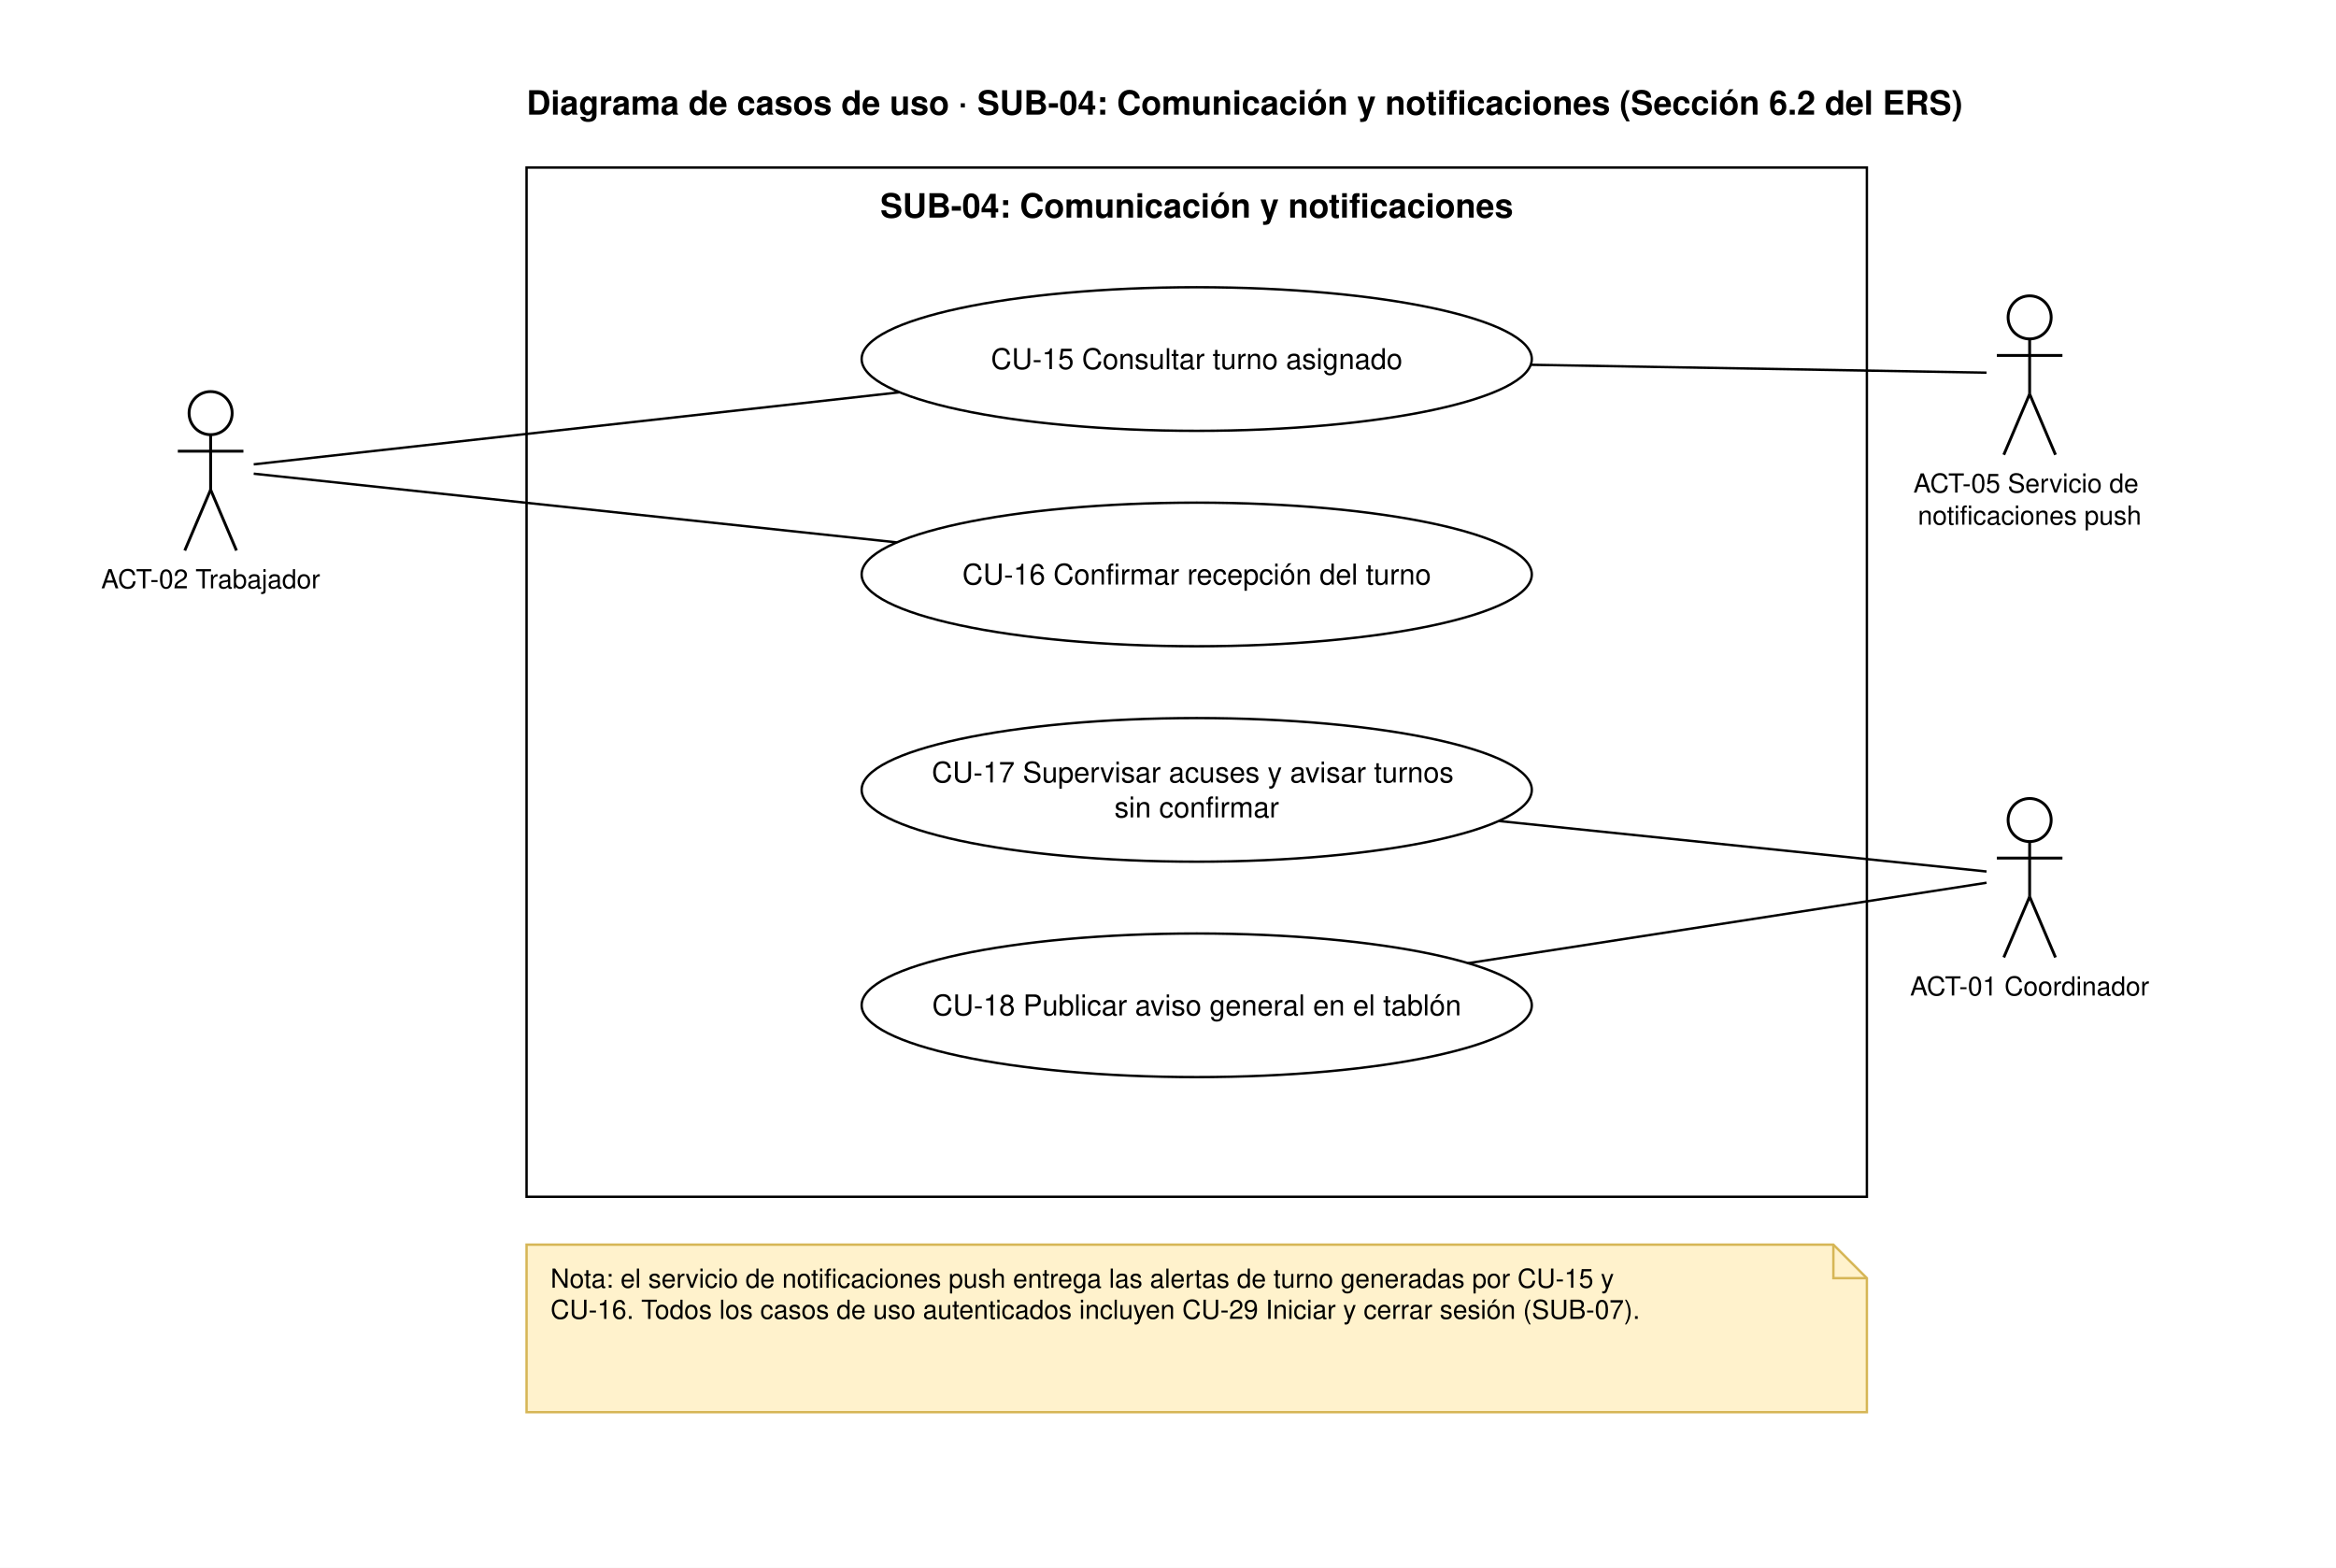
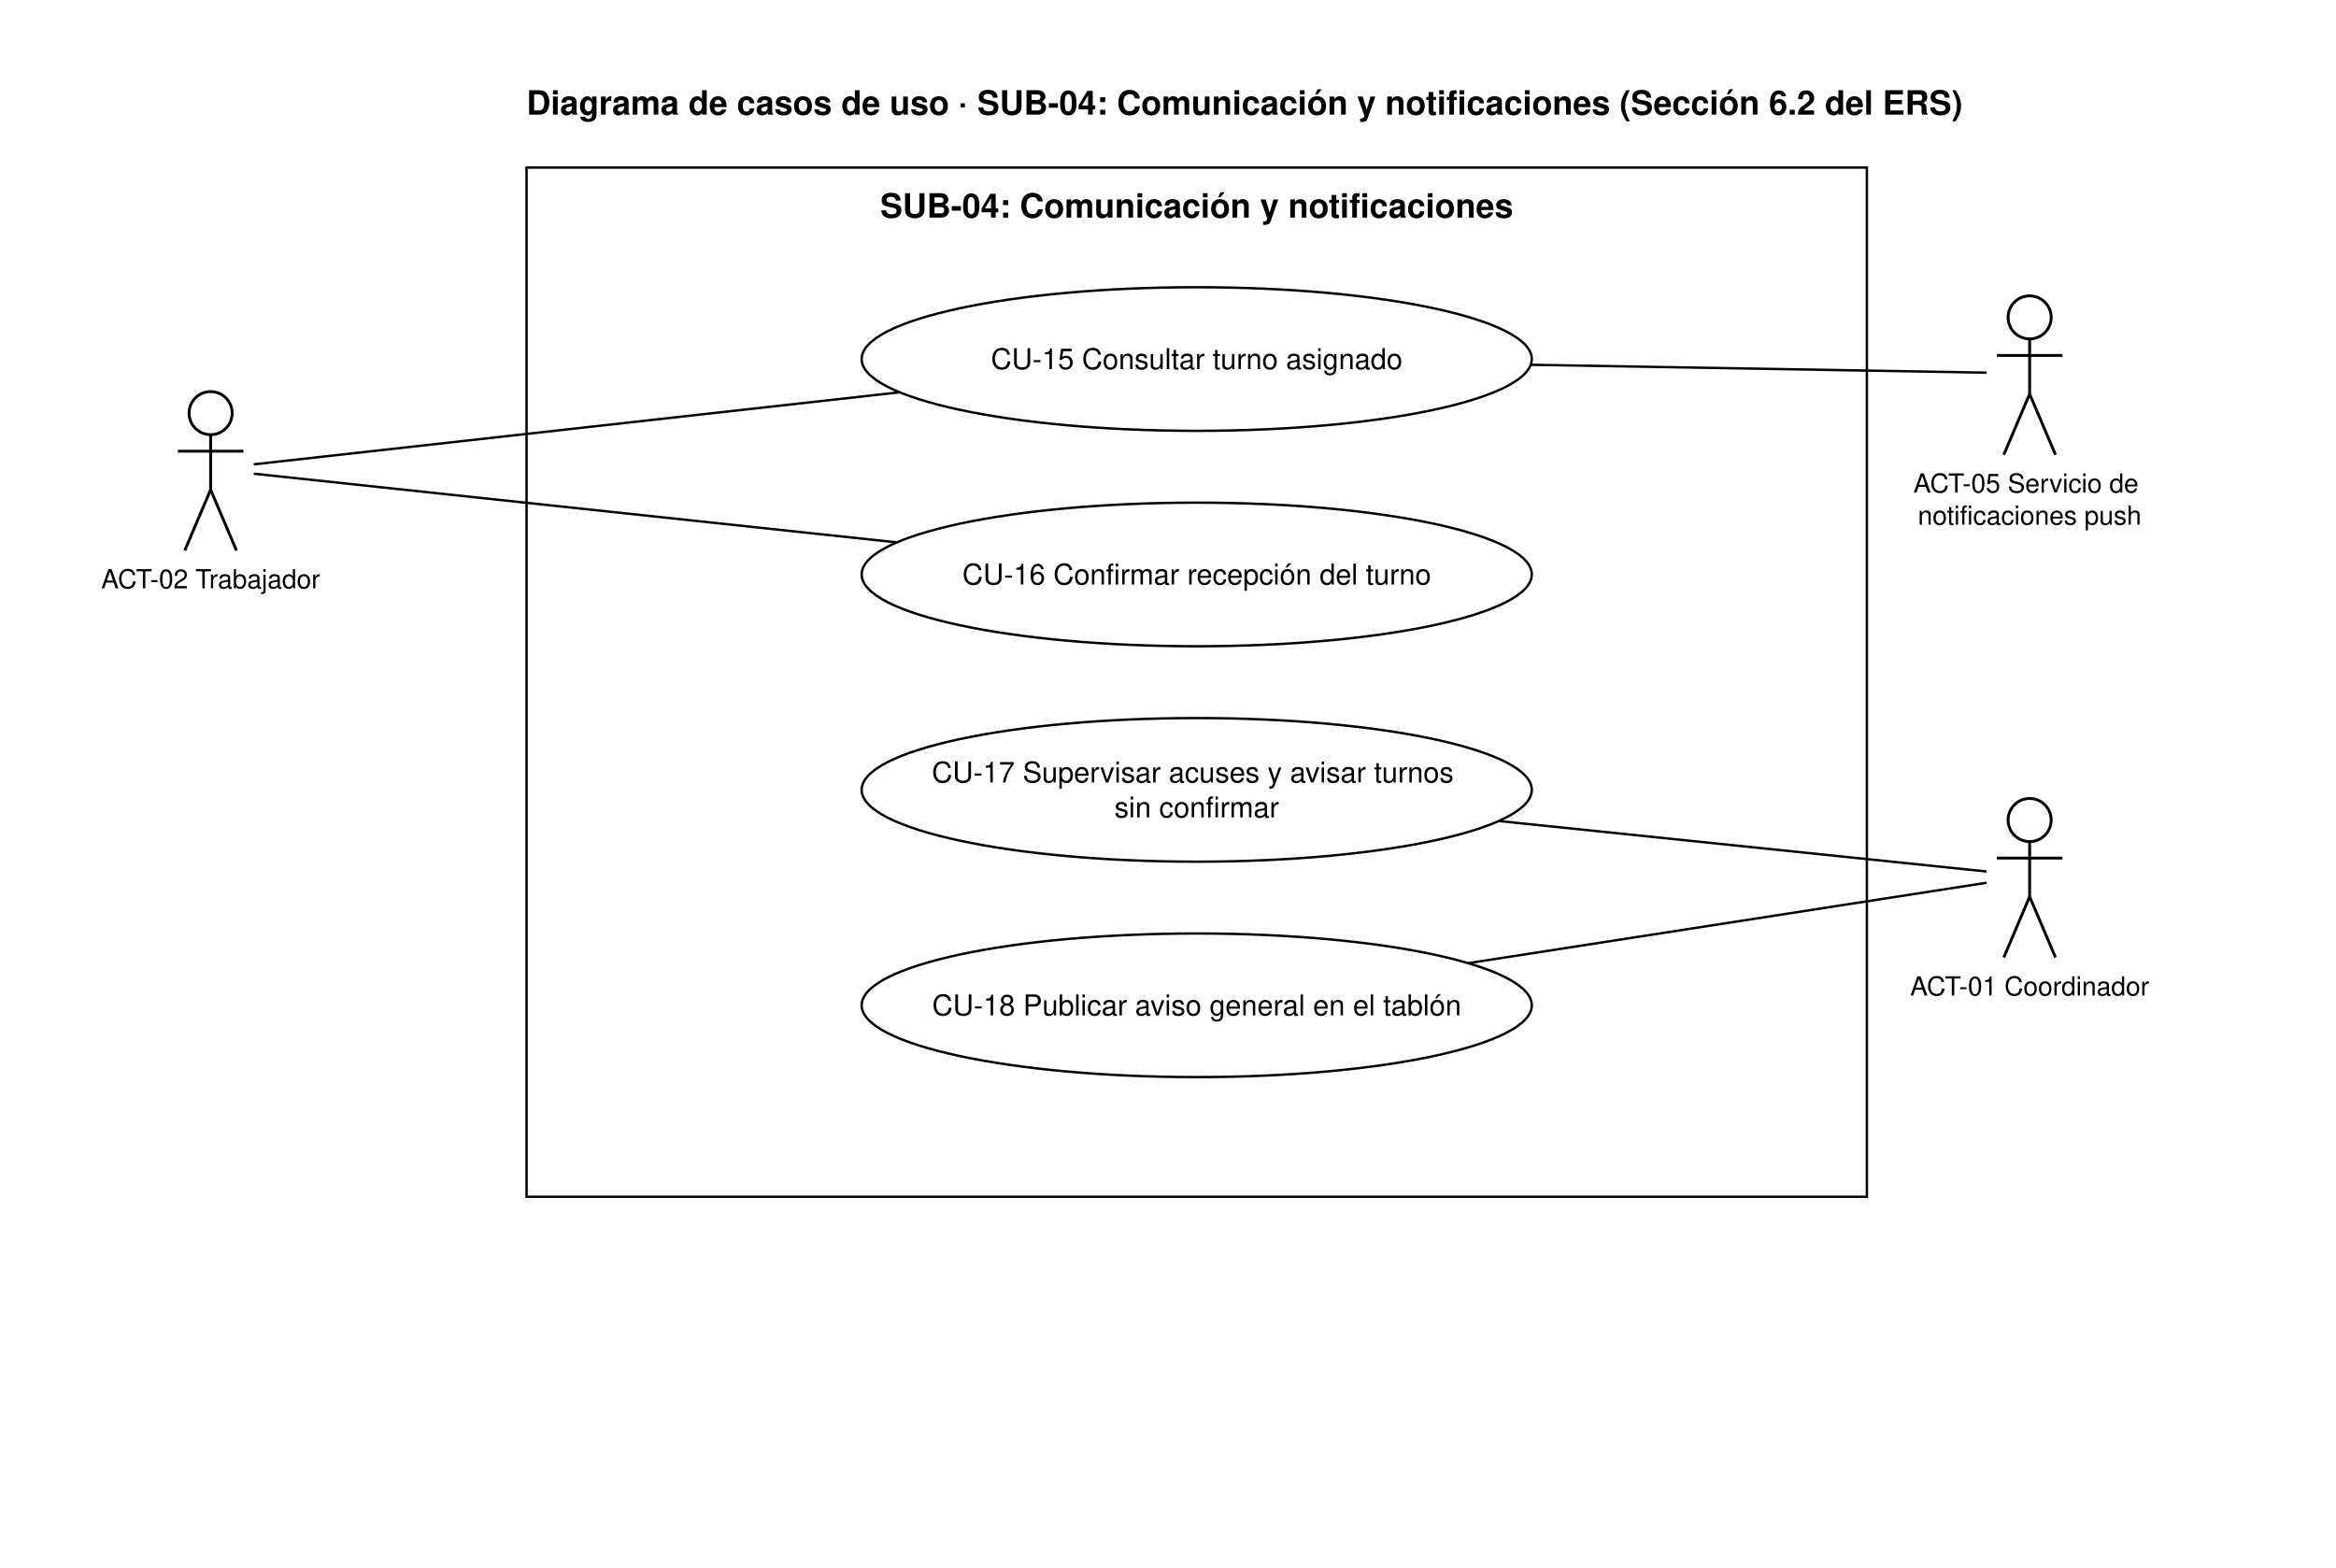
<svg xmlns="http://www.w3.org/2000/svg" viewBox="20.0 -10.0 976.0 655.0" width="976" height="655">
  <rect x="20.0" y="-10.0" width="976.0" height="655.0" fill="#ffffff" />
  <line x1="126.0" y1="184.0" x2="395.8" y2="153.9" stroke="#000000" stroke-width="1" />
  <line x1="126.0" y1="187.9" x2="394.7" y2="216.6" stroke="#000000" stroke-width="1" />
  <line x1="850.0" y1="354.1" x2="646.1" y2="333.0" stroke="#000000" stroke-width="1" />
  <line x1="850.0" y1="358.8" x2="633.4" y2="392.4" stroke="#000000" stroke-width="1" />
  <line x1="850.0" y1="145.7" x2="659.5" y2="142.4" stroke="#000000" stroke-width="1" />
  <text x="240.0" y="37.9" font-family="Helvetica, Arial, sans-serif" font-size="14" text-anchor="start" fill="#000000" font-weight="bold">Diagrama de casos de uso · SUB-04: Comunicación y notificaciones (Sección 6.2 del ERS)</text>
  <rect x="240.0" y="60.0" width="560.0" height="430.0" fill="none" stroke="#000000" stroke-width="1" />
  <text x="520.0" y="80.9" font-family="Helvetica, Arial, sans-serif" font-size="14" text-anchor="middle" fill="#000000" font-weight="bold">
    <tspan x="520.0">SUB-04: Comunicación y notificaciones</tspan>
  </text>
  <circle cx="108.0" cy="162.6" r="9.0" fill="#ffffff" stroke="#000000" stroke-width="1.2" />
  <line x1="108.0" y1="171.6" x2="108.0" y2="194.6" stroke="#000000" stroke-width="1.2" />
  <line x1="94.3" y1="178.5" x2="121.7" y2="178.5" stroke="#000000" stroke-width="1.2" />
  <line x1="108.0" y1="194.6" x2="97.2" y2="220.0" stroke="#000000" stroke-width="1.2" />
  <line x1="108.0" y1="194.6" x2="118.8" y2="220.0" stroke="#000000" stroke-width="1.2" />
  <text x="108.0" y="235.8" font-family="Helvetica, Arial, sans-serif" font-size="11" text-anchor="middle" fill="#000000">
    <tspan x="108.0">ACT-02 Trabajador</tspan>
  </text>
  <circle cx="868.0" cy="332.6" r="9.0" fill="#ffffff" stroke="#000000" stroke-width="1.2" />
  <line x1="868.0" y1="341.6" x2="868.0" y2="364.6" stroke="#000000" stroke-width="1.2" />
  <line x1="854.3" y1="348.5" x2="881.7" y2="348.5" stroke="#000000" stroke-width="1.2" />
  <line x1="868.0" y1="364.6" x2="857.2" y2="390.0" stroke="#000000" stroke-width="1.2" />
  <line x1="868.0" y1="364.6" x2="878.8" y2="390.0" stroke="#000000" stroke-width="1.2" />
  <text x="868.0" y="405.9" font-family="Helvetica, Arial, sans-serif" font-size="11" text-anchor="middle" fill="#000000">
    <tspan x="868.0">ACT-01 Coordinador</tspan>
  </text>
  <circle cx="868.0" cy="122.6" r="9.0" fill="#ffffff" stroke="#000000" stroke-width="1.2" />
  <line x1="868.0" y1="131.6" x2="868.0" y2="154.6" stroke="#000000" stroke-width="1.2" />
  <line x1="854.3" y1="138.5" x2="881.7" y2="138.5" stroke="#000000" stroke-width="1.2" />
  <line x1="868.0" y1="154.6" x2="857.2" y2="180.0" stroke="#000000" stroke-width="1.2" />
  <line x1="868.0" y1="154.6" x2="878.8" y2="180.0" stroke="#000000" stroke-width="1.2" />
  <text x="868.0" y="195.8" font-family="Helvetica, Arial, sans-serif" font-size="11" text-anchor="middle" fill="#000000">
    <tspan x="868.0">ACT-05 Servicio de</tspan>
    <tspan x="868.0" dy="13.4">notificaciones push</tspan>
  </text>
  <ellipse cx="520.0" cy="140.0" rx="140.0" ry="30.0" fill="#ffffff" stroke="#000000" stroke-width="1" />
  <text x="520.0" y="144.2" font-family="Helvetica, Arial, sans-serif" font-size="12" text-anchor="middle" fill="#000000">
    <tspan x="520.0">CU-15 Consultar turno asignado</tspan>
  </text>
  <ellipse cx="520.0" cy="230.0" rx="140.0" ry="30.0" fill="#ffffff" stroke="#000000" stroke-width="1" />
  <text x="520.0" y="234.2" font-family="Helvetica, Arial, sans-serif" font-size="12" text-anchor="middle" fill="#000000">
    <tspan x="520.0">CU-16 Confirmar recepción del turno</tspan>
  </text>
  <ellipse cx="520.0" cy="320.0" rx="140.0" ry="30.0" fill="#ffffff" stroke="#000000" stroke-width="1" />
  <text x="520.0" y="316.9" font-family="Helvetica, Arial, sans-serif" font-size="12" text-anchor="middle" fill="#000000">
    <tspan x="520.0">CU-17 Supervisar acuses y avisar turnos</tspan>
    <tspan x="520.0" dy="14.6">sin confirmar</tspan>
  </text>
  <ellipse cx="520.0" cy="410.0" rx="140.0" ry="30.0" fill="#ffffff" stroke="#000000" stroke-width="1" />
  <text x="520.0" y="414.2" font-family="Helvetica, Arial, sans-serif" font-size="12" text-anchor="middle" fill="#000000">
    <tspan x="520.0">CU-18 Publicar aviso general en el tablón</tspan>
  </text>
-   <polygon points="240.0,510.0 786.0,510.0 800.0,524.0 800.0,580.0 240.0,580.0" fill="#fff2cc" stroke="#d6b656" stroke-width="1" />
-   <polyline points="786.0,510.0 786.0,524.0 800.0,524.0" fill="none" stroke="#d6b656" stroke-width="1" />
-   <text x="250.0" y="528.0" font-family="Helvetica, Arial, sans-serif" font-size="11" text-anchor="start" fill="#000000">Nota: el servicio de notificaciones push entrega las alertas de turno generadas por CU-15 y</text>
-   <text x="250.0" y="541.0" font-family="Helvetica, Arial, sans-serif" font-size="11" text-anchor="start" fill="#000000">CU-16. Todos los casos de uso autenticados incluyen CU-29 Iniciar y cerrar sesión (SUB-07).</text>
</svg>
